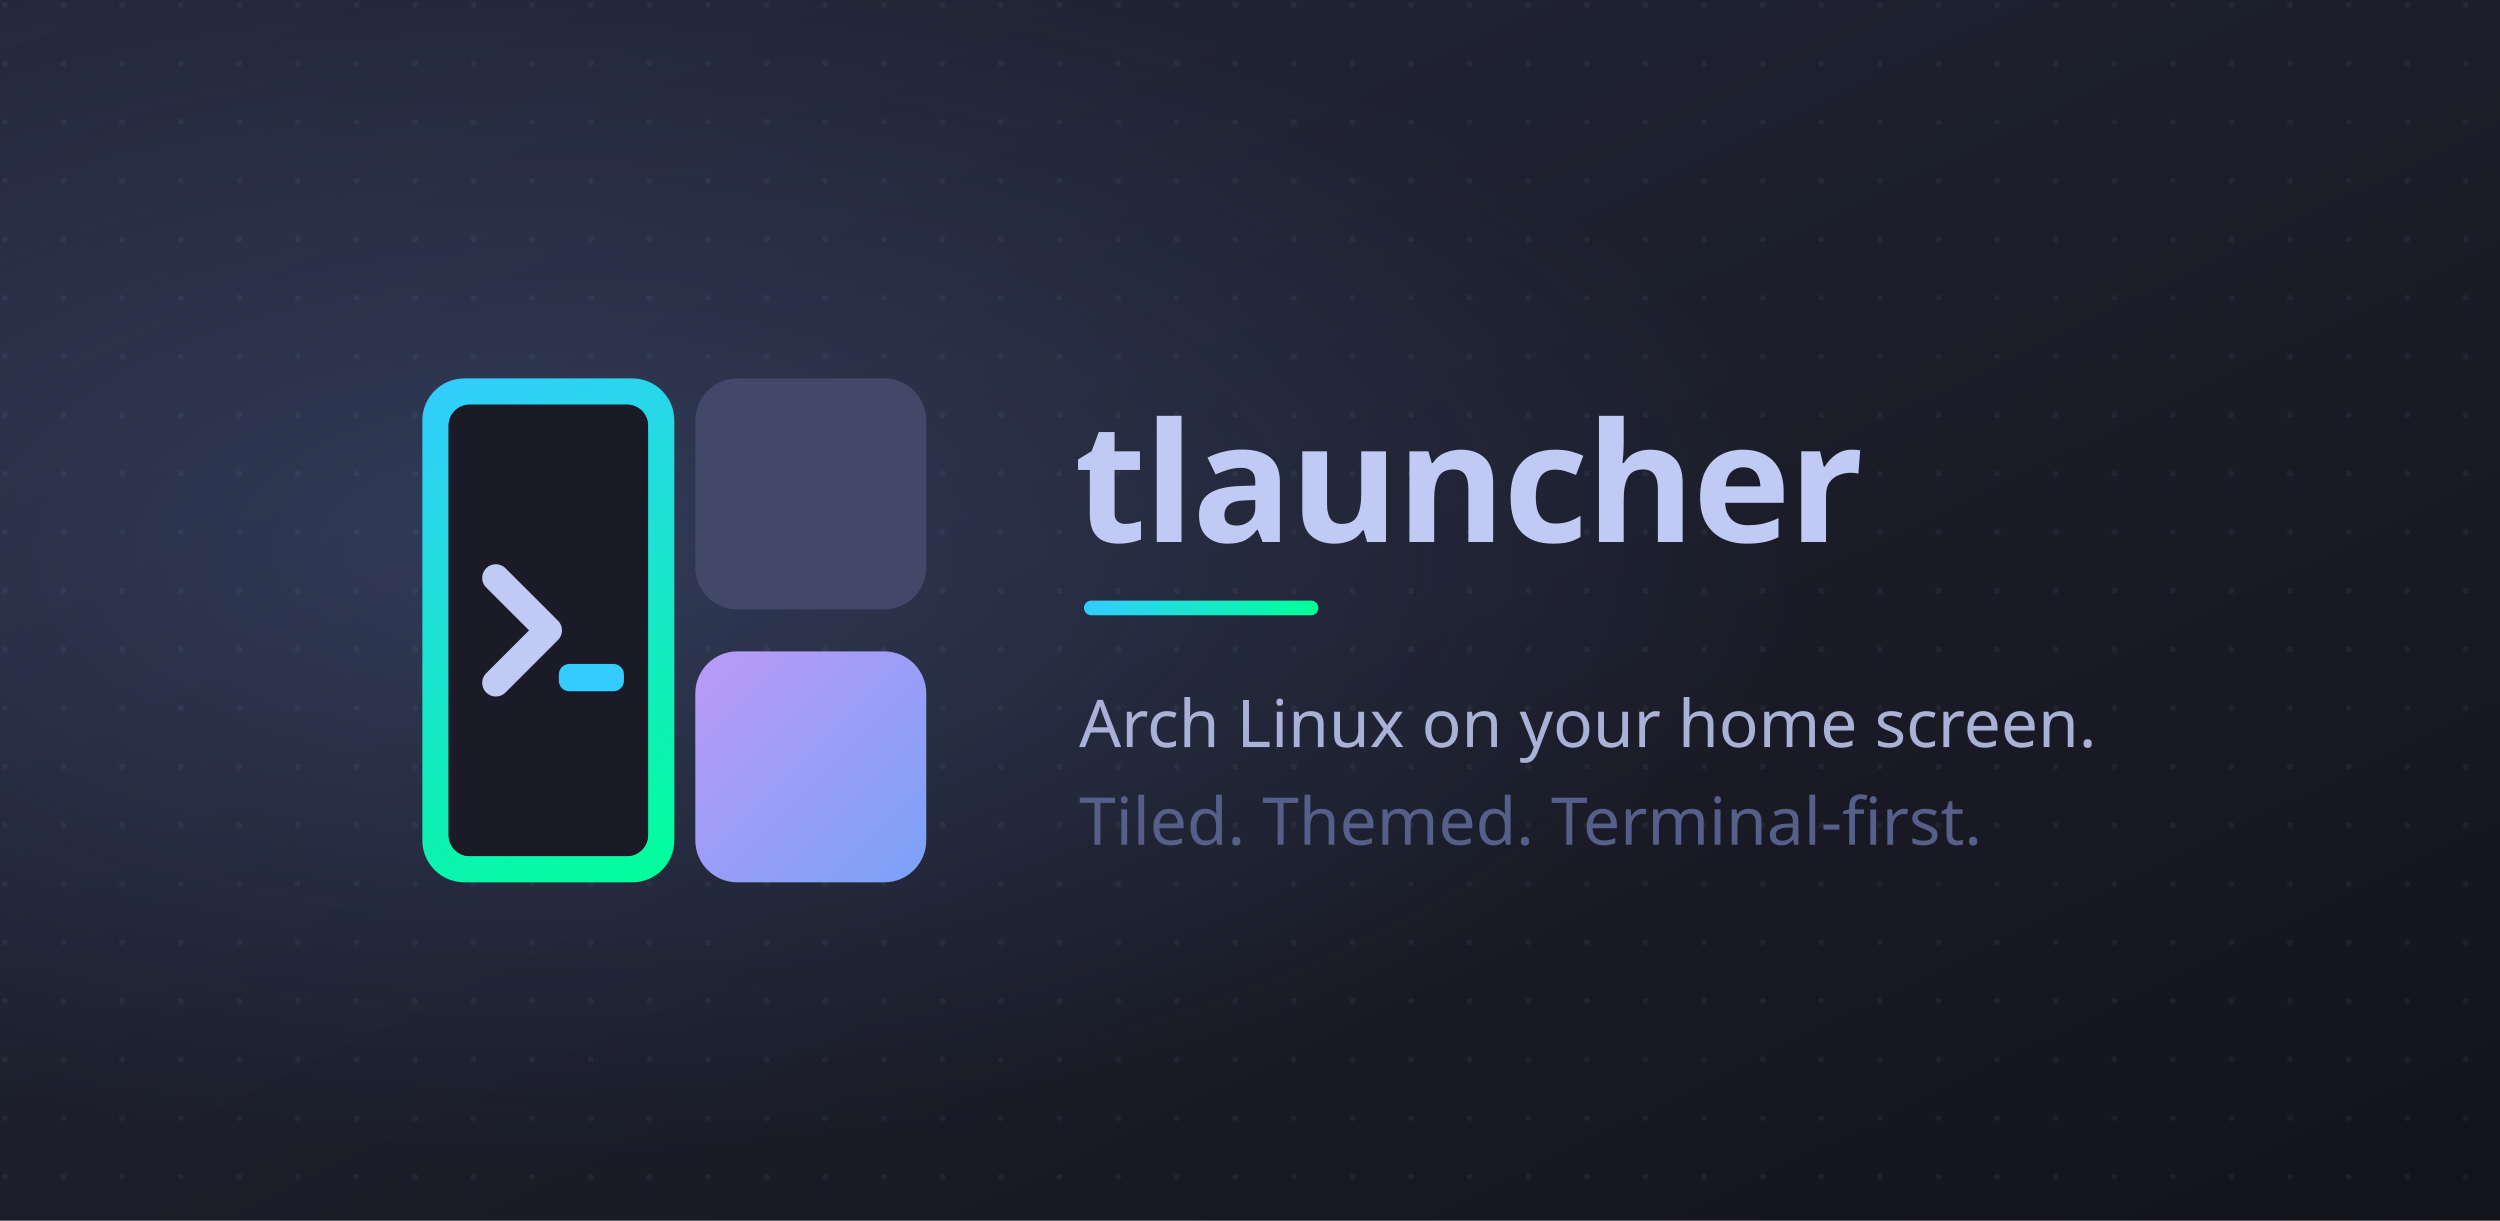
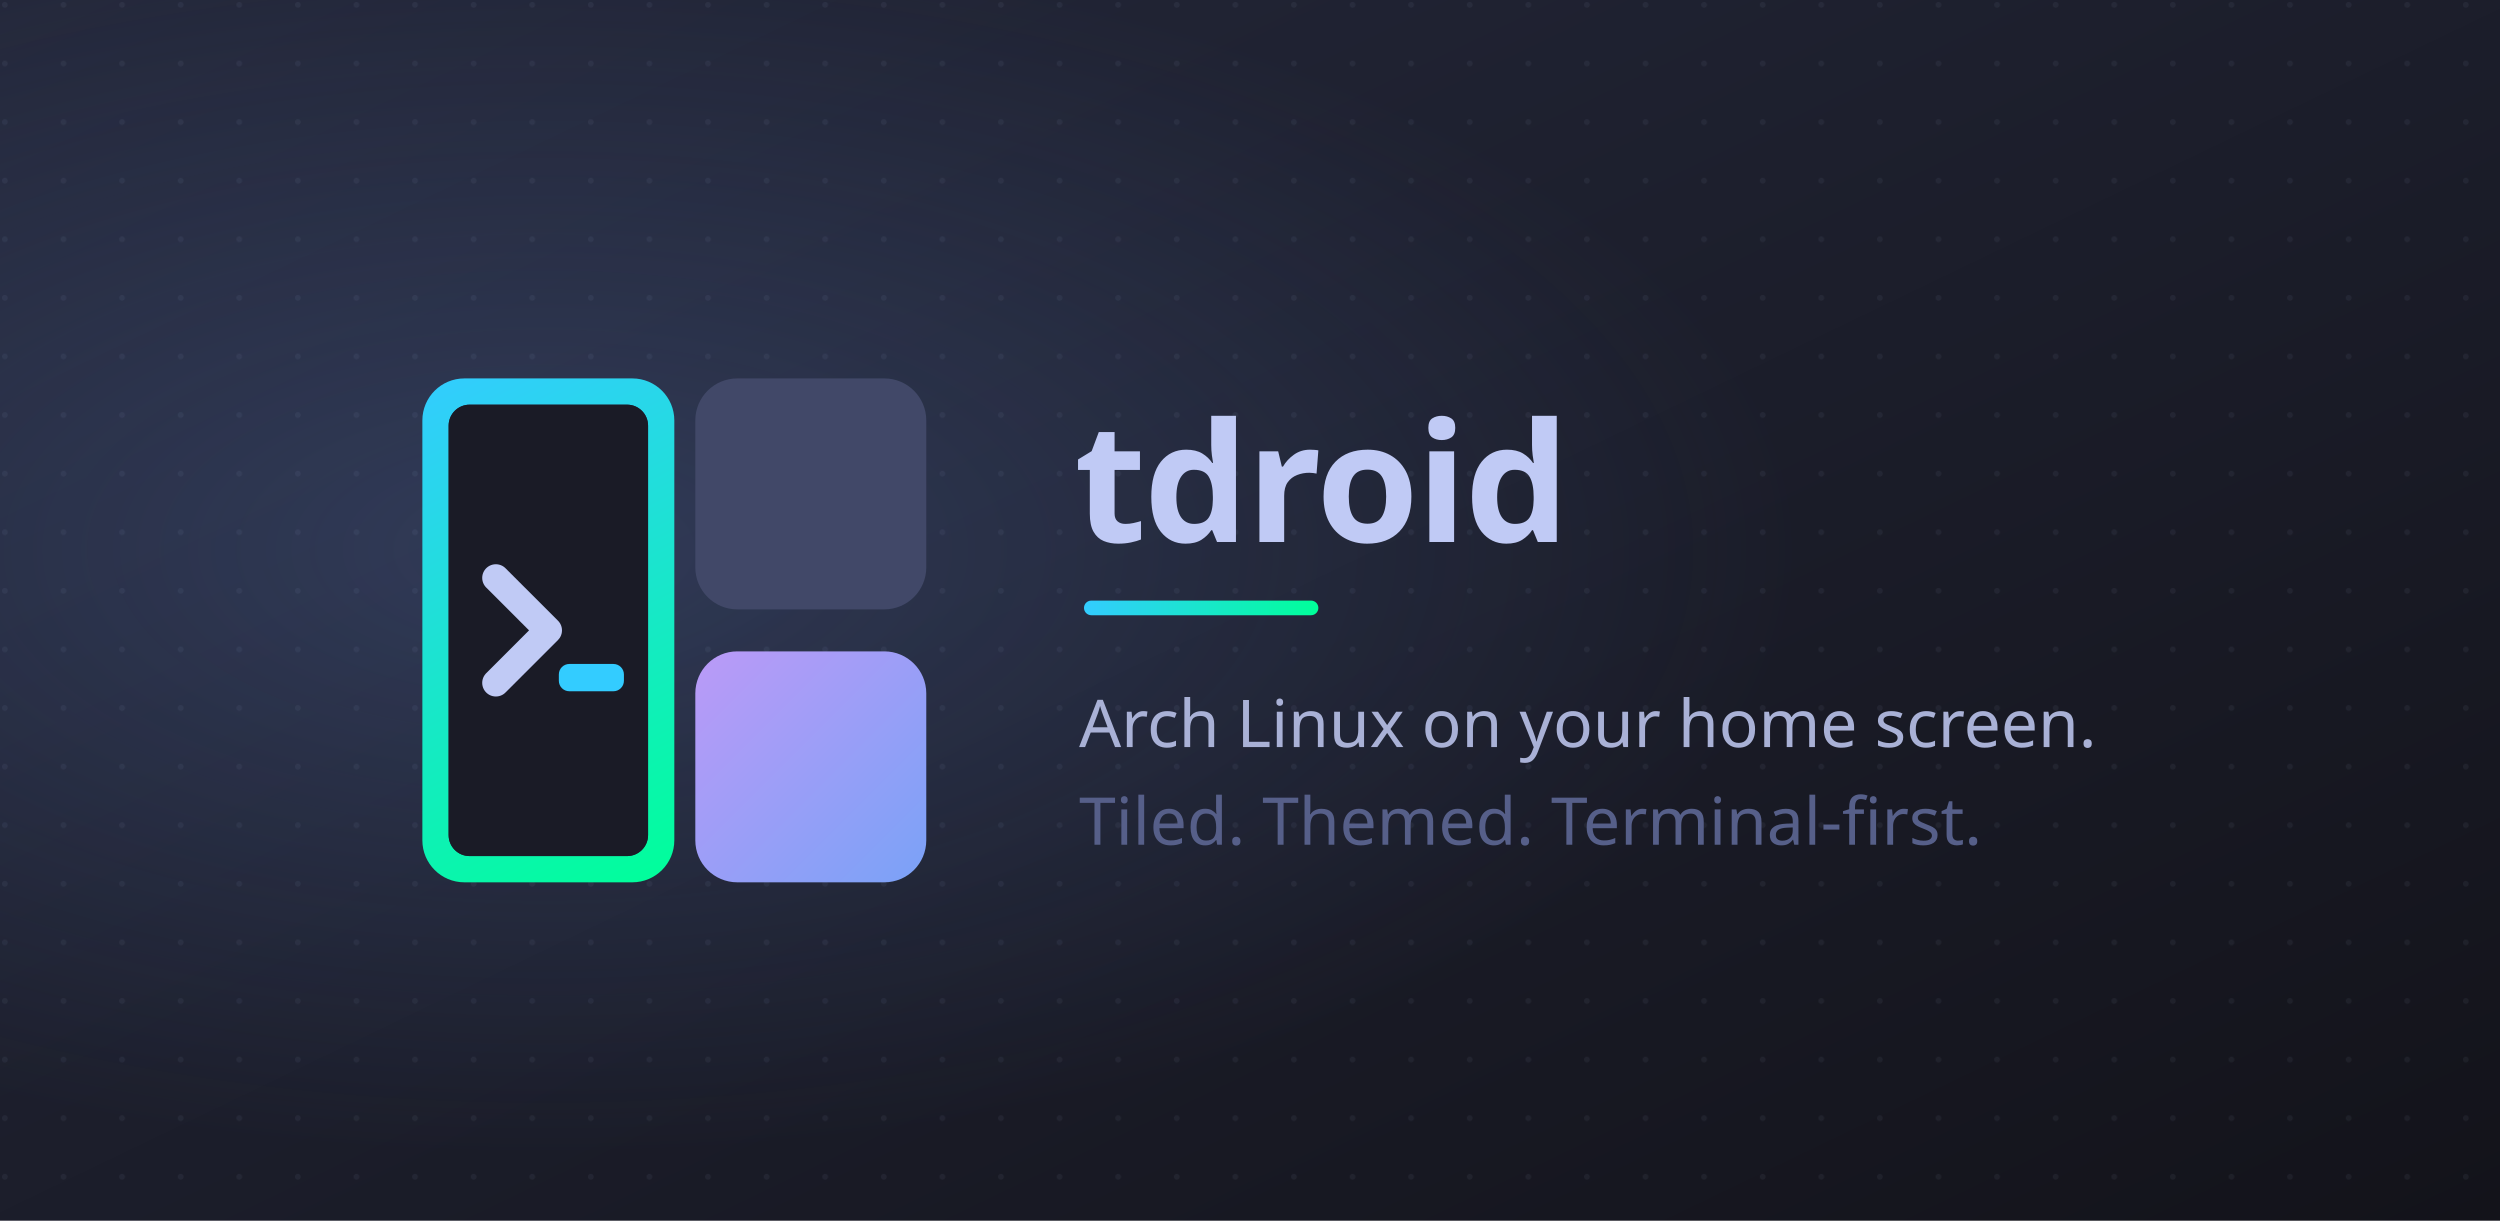
<svg xmlns="http://www.w3.org/2000/svg" width="1024" height="500" viewBox="0 0 1024 500">
  <defs>
    <linearGradient id="bg" x1="0" y1="0" x2="1" y2="1">
      <stop offset="0" stop-color="#24283B" />
      <stop offset="1" stop-color="#16161E" />
    </linearGradient>
    <radialGradient id="glow" cx="0.42" cy="0.40" r="0.55">
      <stop offset="0" stop-color="#7AA2F7" stop-opacity="0.22" />
      <stop offset="1" stop-color="#7AA2F7" stop-opacity="0" />
    </radialGradient>
    <linearGradient id="border" gradientUnits="userSpaceOnUse" x1="30" y1="30" x2="54" y2="78">
      <stop offset="0" stop-color="#33CCFF" />
      <stop offset="1" stop-color="#00FF99" />
    </linearGradient>
    <linearGradient id="violet" gradientUnits="userSpaceOnUse" x1="56" y1="56" x2="78" y2="78">
      <stop offset="0" stop-color="#BB9AF7" />
      <stop offset="1" stop-color="#7AA2F7" />
    </linearGradient>
    <linearGradient id="fbg" x1="0" y1="0" x2="1" y2="1">
      <stop offset="0" stop-color="#24283B" />
      <stop offset="1" stop-color="#13131A" />
    </linearGradient>
    <radialGradient id="fglow" cx="0.22" cy="0.45" r="0.5">
      <stop offset="0" stop-color="#7AA2F7" stop-opacity="0.20" />
      <stop offset="1" stop-color="#7AA2F7" stop-opacity="0" />
    </radialGradient>
    <linearGradient id="wm" x1="0" y1="0" x2="1" y2="0">
      <stop offset="0" stop-color="#33CCFF" />
      <stop offset="1" stop-color="#00FF99" />
    </linearGradient>
    <pattern id="dots" width="24" height="24" patternUnits="userSpaceOnUse">
      <circle cx="2" cy="2" r="1.2" fill="#C0CAF5" fill-opacity="0.06" />
    </pattern>
  </defs>
  <rect width="1024" height="500" fill="url(#fbg)" />
  <rect width="1024" height="500" fill="url(#dots)" />
  <rect width="1024" height="500" fill="url(#fglow)" />
  <g transform="translate(44 26) scale(4.3)">
    <path fill="url(#border)" fill-rule="evenodd" d="M34,30h16a4,4 0 0 1 4,4v40a4,4 0 0 1 -4,4h-16a4,4 0 0 1 -4,-4v-40a4,4 0 0 1 4,-4z M34.5,32.5h15a2,2 0 0 1 2,2v39a2,2 0 0 1 -2,2h-15a2,2 0 0 1 -2,-2v-39a2,2 0 0 1 2,-2z" />
    <path fill="#1A1B26" d="M34.5,32.5h15a2,2 0 0 1 2,2v39a2,2 0 0 1 -2,2h-15a2,2 0 0 1 -2,-2v-39a2,2 0 0 1 2,-2z" />
    <path fill="none" stroke="#C0CAF5" stroke-width="2.6" stroke-linecap="round" stroke-linejoin="round" d="M37,49 L42,54 L37,59" />
    <path fill="#33CCFF" d="M44,57.2h4.2a1,1 0 0 1 1,1v0.6a1,1 0 0 1 -1,1h-4.2a1,1 0 0 1 -1,-1v-0.6a1,1 0 0 1 1,-1z" />
    <path fill="#414868" d="M60,30h14a4,4 0 0 1 4,4v14a4,4 0 0 1 -4,4h-14a4,4 0 0 1 -4,-4v-14a4,4 0 0 1 4,-4z" />
    <path fill="url(#violet)" d="M60,56h14a4,4 0 0 1 4,4v14a4,4 0 0 1 -4,4h-14a4,4 0 0 1 -4,-4v-14a4,4 0 0 1 4,-4z" />
  </g>
-   <text x="440" y="222" font-family="JetBrains Mono" font-weight="800" font-size="68" fill="#C0CAF5" letter-spacing="-1">tlauncher</text>
+   <text x="440" y="222" font-family="JetBrains Mono" font-weight="800" font-size="68" fill="#C0CAF5" letter-spacing="-1">tdroid</text>
  <rect x="444" y="246" width="96" height="6" rx="3" fill="url(#wm)" />
  <text x="442" y="306" font-family="JetBrains Mono" font-size="27" fill="#A9B1D6">Arch Linux on your home screen.</text>
  <text x="442" y="346" font-family="JetBrains Mono" font-size="27" fill="#565F89">Tiled. Themed. Terminal-first.</text>
</svg>
